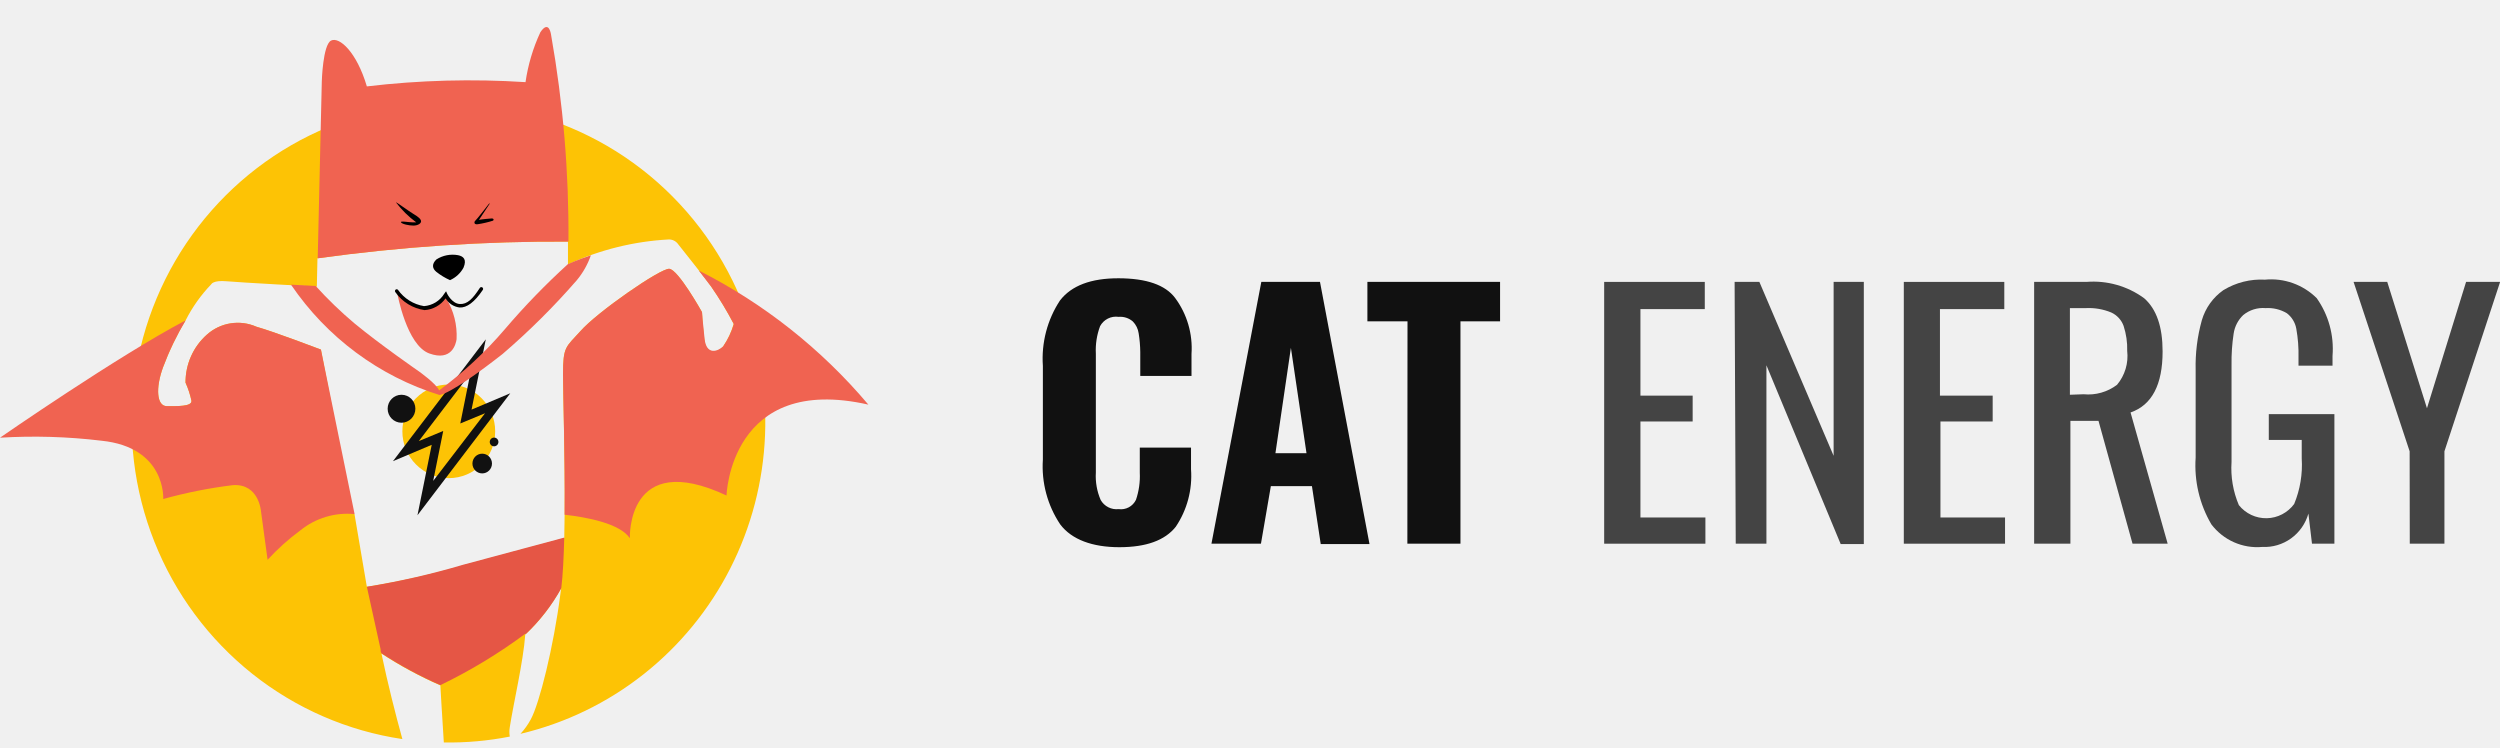
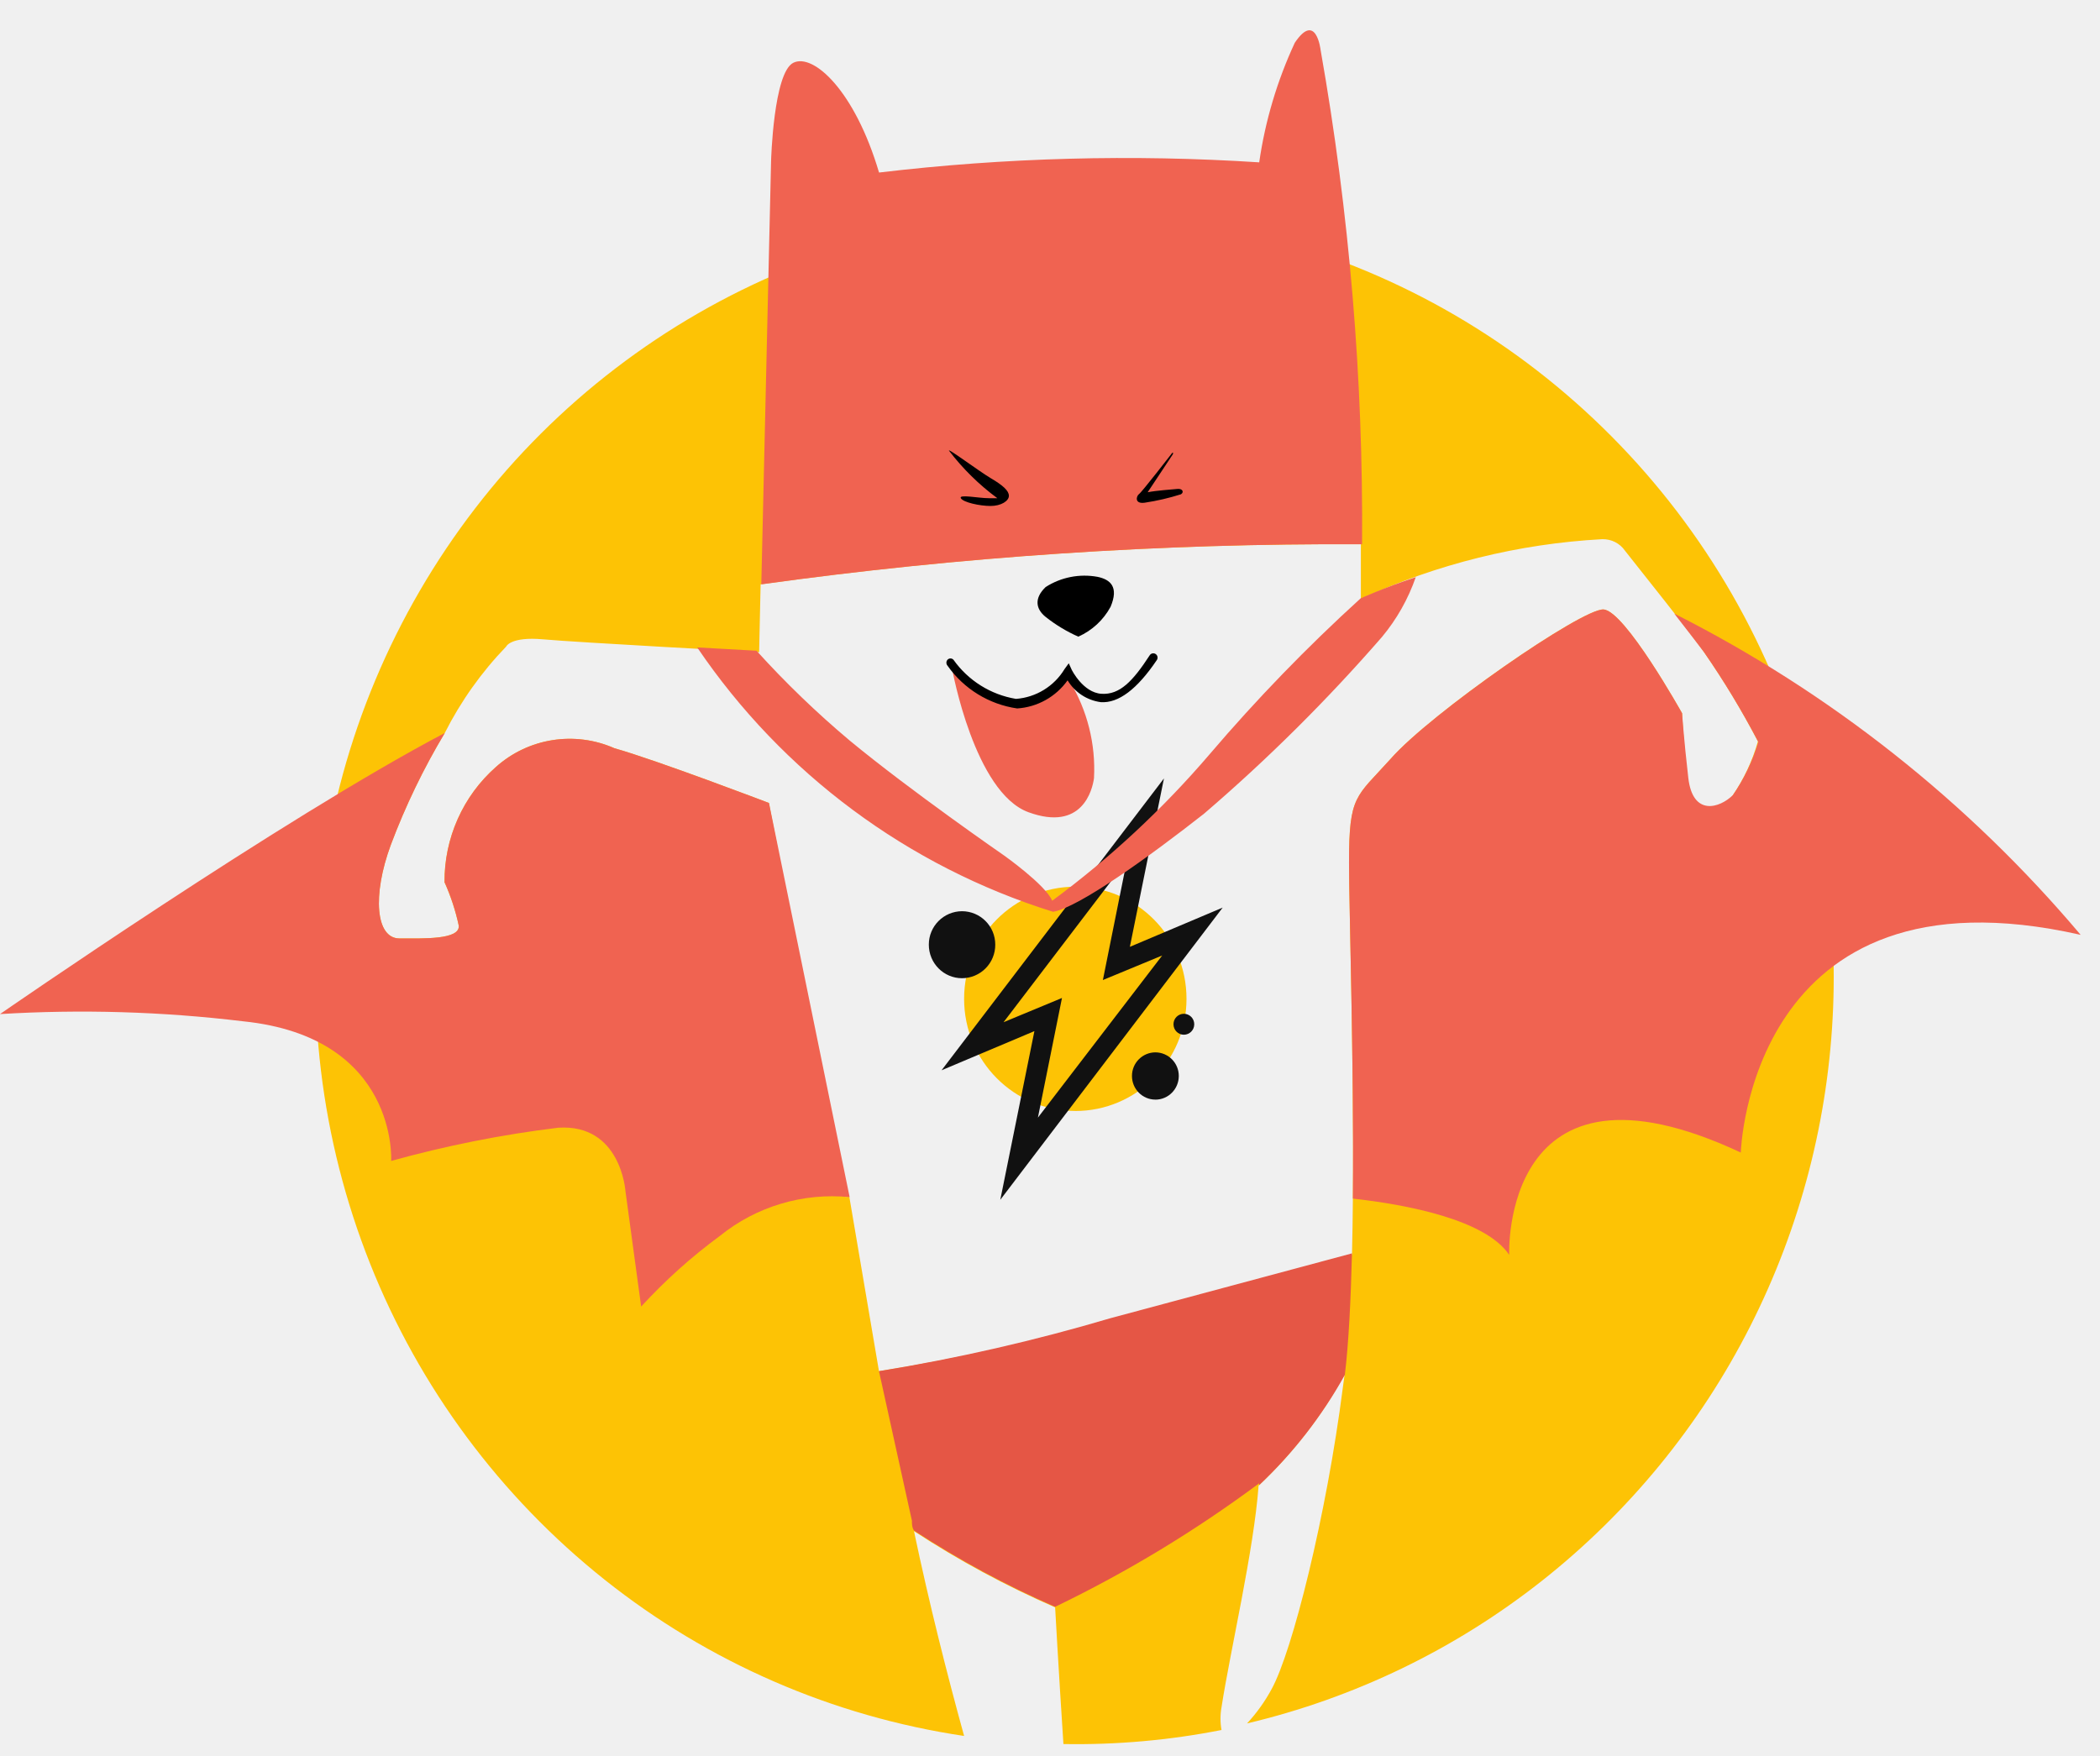
- <svg xmlns="http://www.w3.org/2000/svg" width="174" height="52" viewBox="0 0 174 52" fill="none">
-   <g clip-path="url(#clip0_2403_706)">
-     <path d="M51.582 20.854C50.097 17.265 47.705 14.131 44.646 11.765C41.586 9.399 37.965 7.883 34.143 7.368C30.321 6.853 26.433 7.357 22.865 8.831C19.297 10.304 16.174 12.695 13.807 15.765C11.44 18.835 9.912 22.478 9.376 26.329C8.84 30.18 9.313 34.106 10.75 37.715C12.186 41.324 14.535 44.491 17.562 46.899C20.59 49.307 24.19 50.873 28.005 51.44C27.505 49.624 26.997 47.617 26.549 45.488C27.852 46.34 29.224 47.082 30.649 47.703C30.649 47.703 30.753 49.58 30.89 51.675C32.431 51.701 33.97 51.564 35.482 51.266C35.443 51.048 35.443 50.824 35.482 50.606C35.732 48.981 36.421 46.053 36.559 44.167C37.552 43.23 38.395 42.142 39.057 40.943L39.005 41.326C38.531 45.027 37.541 48.981 36.938 50.076C36.742 50.438 36.502 50.774 36.223 51.075C39.341 50.337 42.263 48.924 44.785 46.934C47.308 44.943 49.372 42.423 50.833 39.548C52.294 36.673 53.118 33.512 53.247 30.284C53.377 27.056 52.808 23.838 51.582 20.854ZM50.316 24.147C49.937 24.521 49.153 24.773 49.023 23.643C48.894 22.514 48.86 21.723 48.86 21.723C48.86 21.723 47.197 18.742 46.577 18.708C45.957 18.673 41.555 21.723 40.392 23.052C39.384 24.173 39.186 24.095 39.186 26.067C39.186 27.553 39.376 33.167 39.272 37.459L32.251 39.345C30.045 39.983 27.801 40.483 25.532 40.839L24.671 35.773H24.55L22.336 24.33C22.336 24.33 19.054 23.078 17.848 22.74C17.282 22.49 16.657 22.408 16.046 22.505C15.436 22.602 14.865 22.874 14.403 23.287C13.931 23.704 13.553 24.218 13.296 24.796C13.039 25.373 12.908 25.999 12.912 26.632C13.095 27.036 13.233 27.459 13.326 27.892C13.369 28.309 12.292 28.266 11.603 28.266C10.914 28.266 10.81 27.015 11.353 25.546C11.777 24.417 12.301 23.329 12.921 22.296C13.387 21.374 13.988 20.527 14.704 19.785C14.704 19.785 14.825 19.49 15.781 19.577C16.737 19.664 22.052 19.95 22.052 19.95L22.095 17.978C27.872 17.173 33.699 16.784 39.531 16.814C39.531 17.344 39.531 17.874 39.531 18.404C41.739 17.387 44.118 16.797 46.542 16.666C46.672 16.663 46.801 16.692 46.917 16.751C47.032 16.81 47.132 16.897 47.206 17.005C47.499 17.378 49.282 19.611 49.489 19.933C50.068 20.768 50.594 21.638 51.065 22.54C50.904 23.11 50.651 23.651 50.316 24.139V24.147Z" fill="#FDC305" />
-     <path d="M48.636 18.829C49.041 19.351 49.394 19.811 49.498 19.95C50.077 20.785 50.603 21.656 51.074 22.557C50.91 23.109 50.66 23.631 50.333 24.104C49.954 24.477 49.17 24.729 49.041 23.6C48.912 22.47 48.86 21.723 48.86 21.723C48.86 21.723 47.198 18.742 46.578 18.708C45.957 18.673 41.555 21.723 40.392 23.052C39.385 24.173 39.186 24.095 39.186 26.067C39.186 27.371 39.333 31.846 39.298 35.825C40.858 35.999 43.149 36.434 43.838 37.459C43.838 37.459 43.588 31.22 50.566 34.487C50.566 34.487 50.807 25.981 60.438 28.162C57.164 24.284 53.151 21.111 48.636 18.829Z" fill="#F06351" />
-     <path d="M39.565 16.814C39.6 11.999 39.197 7.191 38.359 2.45C38.359 2.45 38.23 1.321 37.61 2.242C37.098 3.343 36.75 4.514 36.576 5.717C32.894 5.479 29.198 5.578 25.533 6.013C24.826 3.623 23.62 2.537 23.043 2.824C22.466 3.111 22.397 5.674 22.397 5.674L22.113 17.978C27.896 17.172 33.728 16.783 39.565 16.814Z" fill="#F06351" />
-     <path d="M39.065 40.943C39.177 40.014 39.237 38.78 39.272 37.416L32.252 39.301C30.046 39.955 27.802 40.468 25.533 40.839L26.489 45.184C26.489 45.279 26.489 45.375 26.549 45.47C27.852 46.323 29.224 47.064 30.649 47.686C32.733 46.681 34.717 45.48 36.576 44.097V44.15C37.565 43.217 38.404 42.135 39.065 40.943Z" fill="#E55645" />
-     <path d="M27.566 14.094C27.523 14.007 28.427 14.685 28.78 14.893C29.133 15.102 29.306 15.258 29.306 15.406C29.306 15.554 29.082 15.701 28.772 15.701C28.462 15.701 27.979 15.597 27.91 15.475C27.841 15.354 28.427 15.475 28.72 15.475H28.97C28.439 15.084 27.967 14.619 27.566 14.094Z" fill="black" />
-     <path d="M34.026 14.189C34.026 14.189 33.165 15.302 33.087 15.354C33.01 15.406 32.941 15.649 33.251 15.606C33.607 15.552 33.959 15.471 34.302 15.362C34.397 15.31 34.362 15.189 34.199 15.206C34.035 15.223 33.613 15.249 33.337 15.302L34.069 14.198C34.069 14.198 34.095 14.094 34.026 14.189Z" fill="black" />
-     <path d="M31.322 19.498C31.721 19.321 32.051 19.016 32.26 18.63C32.502 18.056 32.26 17.839 31.881 17.761C31.36 17.665 30.822 17.77 30.374 18.056C30.038 18.378 30.081 18.69 30.374 18.925C30.665 19.155 30.983 19.348 31.322 19.498Z" fill="black" />
-     <path d="M31.011 20.593C30.912 20.79 30.778 20.967 30.615 21.115C30.37 21.314 30.068 21.429 29.754 21.445C29.279 21.492 28.805 21.355 28.427 21.062C28.253 20.96 28.099 20.828 27.971 20.672C27.884 20.577 27.779 20.503 27.66 20.454C27.66 20.454 28.306 24.026 29.874 24.599C31.442 25.172 31.735 23.939 31.778 23.608C31.83 22.62 31.584 21.638 31.072 20.793C31.072 20.532 31.054 20.706 31.011 20.593Z" fill="#F06351" />
-     <path d="M29.547 21.584C29.144 21.525 28.757 21.385 28.409 21.172C28.061 20.958 27.759 20.676 27.523 20.341C27.502 20.317 27.49 20.287 27.49 20.254C27.49 20.222 27.502 20.192 27.523 20.168C27.534 20.156 27.547 20.147 27.562 20.14C27.577 20.134 27.593 20.131 27.609 20.131C27.625 20.131 27.641 20.134 27.655 20.14C27.67 20.147 27.684 20.156 27.695 20.168C27.908 20.469 28.178 20.725 28.491 20.921C28.802 21.116 29.15 21.247 29.512 21.306C29.799 21.284 30.077 21.194 30.323 21.043C30.568 20.892 30.775 20.684 30.925 20.437L31.046 20.272L31.132 20.463C31.132 20.463 31.459 21.123 31.993 21.158C32.527 21.193 32.906 20.793 33.397 20.037C33.416 20.01 33.444 19.99 33.476 19.984C33.509 19.977 33.542 19.984 33.57 20.003C33.597 20.021 33.616 20.05 33.623 20.082C33.629 20.115 33.622 20.149 33.604 20.176C33.03 21.028 32.487 21.436 31.976 21.401C31.779 21.375 31.589 21.304 31.422 21.195C31.255 21.085 31.115 20.939 31.011 20.767C30.843 21.005 30.624 21.201 30.37 21.342C30.117 21.484 29.836 21.566 29.547 21.584Z" fill="black" />
-     <path d="M31.235 33.279C33.019 33.279 34.465 31.821 34.465 30.021C34.465 28.221 33.019 26.763 31.235 26.763C29.451 26.763 28.005 28.221 28.005 30.021C28.005 31.821 29.451 33.279 31.235 33.279Z" fill="#FDC305" />
-     <path d="M35.516 27.371L32.82 28.509L33.811 23.617L27.35 32.098L30.047 30.959L29.056 35.86L35.516 27.371ZM29.151 30.699L32.734 25.998L32.036 29.474L33.759 28.761L30.15 33.471L30.848 29.995L29.151 30.699Z" fill="#111111" />
-     <path d="M27.945 29.422C28.478 29.422 28.91 28.986 28.91 28.448C28.91 27.911 28.478 27.475 27.945 27.475C27.412 27.475 26.98 27.911 26.98 28.448C26.98 28.986 27.412 29.422 27.945 29.422Z" fill="#111111" />
-     <path d="M33.561 32.949C33.937 32.949 34.242 32.642 34.242 32.263C34.242 31.884 33.937 31.576 33.561 31.576C33.185 31.576 32.881 31.884 32.881 32.263C32.881 32.642 33.185 32.949 33.561 32.949Z" fill="#111111" />
-     <path d="M34.388 31.064C34.555 31.064 34.69 30.928 34.69 30.76C34.69 30.592 34.555 30.456 34.388 30.456C34.222 30.456 34.087 30.592 34.087 30.76C34.087 30.928 34.222 31.064 34.388 31.064Z" fill="#111111" />
-     <path d="M39.522 18.386C37.967 19.8 36.503 21.312 35.138 22.913C33.778 24.503 32.243 25.931 30.564 27.171C30.374 26.71 29.159 25.85 29.159 25.85C29.159 25.85 26.454 23.982 24.68 22.514C23.721 21.708 22.817 20.837 21.975 19.907L20.252 19.811C22.739 23.476 26.383 26.183 30.589 27.492C31.33 27.371 33.415 25.868 34.974 24.642C36.819 23.06 38.546 21.344 40.143 19.507C40.572 18.993 40.904 18.404 41.125 17.769C40.143 18.099 39.522 18.386 39.522 18.386Z" fill="#F06351" />
-     <path d="M22.337 24.33C22.337 24.33 19.055 23.078 17.849 22.74C17.282 22.49 16.657 22.408 16.047 22.505C15.436 22.602 14.866 22.874 14.403 23.287C13.931 23.704 13.554 24.218 13.296 24.796C13.039 25.373 12.908 25.999 12.913 26.632C13.095 27.036 13.233 27.459 13.326 27.892C13.369 28.309 12.293 28.266 11.603 28.266C10.914 28.266 10.811 27.015 11.354 25.546C11.777 24.417 12.302 23.329 12.921 22.296C8.227 24.764 0 30.464 0 30.464C2.353 30.321 4.714 30.391 7.055 30.673C11.578 31.133 11.362 34.731 11.362 34.731C12.953 34.288 14.574 33.966 16.212 33.766C18.038 33.645 18.168 35.608 18.168 35.608L18.624 38.962C19.317 38.206 20.082 37.519 20.907 36.912C21.97 36.053 23.324 35.648 24.68 35.782L22.337 24.33Z" fill="#F06351" />
-     <path d="M73.79 36.495C72.903 35.168 72.478 33.581 72.584 31.985V25.468C72.472 23.86 72.89 22.259 73.773 20.915C74.571 19.878 75.935 19.362 77.864 19.368C79.794 19.374 81.1 19.829 81.784 20.732C82.617 21.852 83.023 23.237 82.929 24.634V26.163H79.363V24.503C79.358 24.067 79.321 23.631 79.251 23.2C79.208 22.888 79.066 22.599 78.846 22.375C78.711 22.257 78.553 22.168 78.383 22.113C78.213 22.058 78.034 22.038 77.856 22.053C77.6 22.015 77.339 22.056 77.108 22.173C76.876 22.29 76.686 22.475 76.564 22.705C76.337 23.315 76.237 23.966 76.271 24.616V32.889C76.231 33.544 76.347 34.199 76.607 34.8C76.731 35.017 76.915 35.193 77.137 35.305C77.359 35.418 77.609 35.463 77.856 35.434C78.098 35.469 78.345 35.425 78.562 35.31C78.778 35.195 78.953 35.013 79.062 34.791C79.27 34.18 79.361 33.534 79.329 32.889V31.151H82.895V32.654C83 34.072 82.626 35.483 81.835 36.66C81.077 37.615 79.768 38.085 77.907 38.085C76.047 38.085 74.591 37.563 73.79 36.495Z" fill="#111111" />
-     <path d="M87.788 19.62H91.871L95.317 37.867H91.923L91.311 33.836H88.451L87.762 37.841H84.317L87.788 19.62ZM90.932 31.542L89.847 24.208L88.77 31.542H90.932Z" fill="#111111" />
-     <path d="M97.962 22.366H95.171V19.62H104.405V22.366H101.648V37.841H97.953L97.962 22.366Z" fill="#111111" />
-     <path d="M111.65 19.62H118.653V21.514H114.174V27.536H117.809V29.335H114.174V36.017H118.696V37.841H111.65V19.62Z" fill="#444444" />
-     <path d="M120.729 19.62H122.452L127.62 31.724V19.62H129.722V37.867H128.111L122.943 25.424V37.841H120.807L120.729 19.62Z" fill="#444444" />
-     <path d="M132.505 19.62H139.499V21.514H135.02V27.536H138.69V29.335H135.055V36.017H139.551V37.841H132.505V19.62Z" fill="#444444" />
-     <path d="M141.576 19.62H145.211C146.643 19.504 148.07 19.907 149.234 20.758C150.095 21.514 150.517 22.748 150.517 24.46C150.517 26.777 149.773 28.194 148.286 28.709L150.87 37.841H148.424L146.055 29.291H144.1V37.841H141.576V19.62ZM145.021 27.44C145.851 27.521 146.681 27.286 147.347 26.78C147.618 26.457 147.82 26.081 147.942 25.676C148.063 25.271 148.101 24.846 148.053 24.425C148.071 23.836 147.986 23.248 147.804 22.687C147.73 22.481 147.615 22.291 147.467 22.13C147.319 21.969 147.141 21.839 146.942 21.749C146.383 21.518 145.78 21.414 145.176 21.445H144.065V27.475L145.021 27.44Z" fill="#444444" />
-     <path d="M153.911 36.495C153.088 35.093 152.707 33.471 152.817 31.846V25.763C152.788 24.59 152.933 23.418 153.248 22.288C153.497 21.438 154.026 20.699 154.747 20.194C155.618 19.664 156.626 19.41 157.641 19.464C158.298 19.401 158.961 19.483 159.582 19.705C160.204 19.927 160.771 20.284 161.242 20.75C162.068 21.918 162.459 23.343 162.344 24.773V25.451H159.976V24.886C159.992 24.21 159.94 23.535 159.821 22.87C159.742 22.444 159.509 22.063 159.166 21.801C158.719 21.535 158.202 21.411 157.684 21.445C157.122 21.396 156.562 21.571 156.125 21.931C155.768 22.273 155.534 22.726 155.462 23.218C155.353 23.933 155.304 24.657 155.315 25.381V32.15C155.247 33.178 155.421 34.209 155.824 35.156C156.057 35.448 156.354 35.681 156.691 35.84C157.028 35.998 157.396 36.076 157.768 36.068C158.139 36.061 158.504 35.968 158.835 35.796C159.165 35.624 159.452 35.379 159.674 35.078C160.089 34.076 160.269 32.99 160.2 31.907V30.621H157.908V28.822H162.474V37.841H160.914L160.665 35.747C160.467 36.443 160.042 37.051 159.459 37.472C158.876 37.893 158.168 38.103 157.452 38.067C156.778 38.127 156.1 38.014 155.481 37.739C154.862 37.465 154.322 37.036 153.911 36.495Z" fill="#444444" />
-     <path d="M167.711 31.411L163.809 19.62H166.152L168.917 28.414L171.639 19.62H174.008L170.132 31.411V37.841H167.72L167.711 31.411Z" fill="#444444" />
-   </g>
-   <defs>
-     <clipPath id="clip0_2403_706">
-       <rect width="174" height="51.683" fill="white" />
-     </clipPath>
-   </defs>
+ <svg xmlns="http://www.w3.org/2000/svg" width="61" height="51" fill="none">
+   <path d="M51.582 19.854a22.231 22.231 0 0 0-6.936-9.09 21.96 21.96 0 0 0-10.503-4.396A21.887 21.887 0 0 0 22.865 7.83a22.083 22.083 0 0 0-9.058 6.934 22.354 22.354 0 0 0-4.43 10.564 22.432 22.432 0 0 0 1.373 11.386 22.238 22.238 0 0 0 6.813 9.184 21.965 21.965 0 0 0 10.442 4.54c-.5-1.815-1.008-3.822-1.456-5.951a27.756 27.756 0 0 0 4.1 2.215s.104 1.877.241 3.971c1.54.027 3.08-.11 4.592-.408a1.874 1.874 0 0 1 0-.66c.25-1.625.939-4.553 1.077-6.439a13.212 13.212 0 0 0 2.498-3.224l-.052.383c-.474 3.701-1.464 7.655-2.067 8.75a4.845 4.845 0 0 1-.715.999 22.006 22.006 0 0 0 8.563-4.141 22.237 22.237 0 0 0 6.047-7.386 22.45 22.45 0 0 0 .749-18.694Zm-1.266 3.293c-.38.374-1.163.626-1.293-.504-.129-1.13-.163-1.92-.163-1.92s-1.663-2.98-2.283-3.015c-.62-.035-5.022 3.015-6.185 4.344-1.008 1.121-1.206 1.043-1.206 3.015 0 1.486.19 7.1.086 11.392l-7.02 1.886a54.724 54.724 0 0 1-6.72 1.494l-.861-5.066h-.12L22.335 23.33s-3.282-1.252-4.488-1.59a3.213 3.213 0 0 0-3.445.547c-.472.417-.85.931-1.107 1.509a4.437 4.437 0 0 0-.384 1.836c.182.404.321.826.414 1.26.043.417-1.034.374-1.723.374-.69 0-.793-1.251-.25-2.72.424-1.129.948-2.217 1.568-3.25a10.312 10.312 0 0 1 1.783-2.51s.12-.296 1.077-.21c.956.088 6.271.374 6.271.374l.043-1.972a121.95 121.95 0 0 1 17.436-1.165v1.59a19.265 19.265 0 0 1 7.011-1.737.778.778 0 0 1 .664.339c.293.373 2.076 2.607 2.283 2.928.579.835 1.105 1.705 1.576 2.607a5.44 5.44 0 0 1-.75 1.599v.008Z" fill="#FDC305" />
+   <path d="M48.636 17.83c.405.52.758.981.862 1.12.579.835 1.105 1.706 1.576 2.607a5.444 5.444 0 0 1-.74 1.547c-.38.373-1.164.625-1.293-.504-.13-1.13-.18-1.877-.18-1.877s-1.663-2.98-2.283-3.015c-.62-.035-5.023 3.015-6.186 4.344-1.008 1.121-1.206 1.043-1.206 3.015 0 1.304.147 5.779.112 9.758 1.56.174 3.851.609 4.54 1.634 0 0-.25-6.239 6.728-2.972 0 0 .241-8.506 9.872-6.325a37.712 37.712 0 0 0-11.802-9.333ZM39.565 15.813A79.266 79.266 0 0 0 38.36 1.45s-.129-1.13-.749-.208a12.474 12.474 0 0 0-1.034 3.475 60.536 60.536 0 0 0-11.043.296c-.707-2.39-1.913-3.476-2.49-3.189-.577.287-.646 2.85-.646 2.85l-.284 12.304a121.956 121.956 0 0 1 17.452-1.165Z" fill="#F06351" />
+   <path d="M39.065 39.943c.112-.93.172-2.163.207-3.527l-7.02 1.885a54.724 54.724 0 0 1-6.72 1.538l.957 4.345c0 .095 0 .19.06.286a27.75 27.75 0 0 0 4.1 2.216 36.478 36.478 0 0 0 5.927-3.589v.053a13.21 13.21 0 0 0 2.49-3.207Z" fill="#E55645" />
+   <path d="M27.566 13.094c-.043-.087.861.59 1.214.8.353.208.526.364.526.512 0 .148-.224.295-.534.295-.31 0-.793-.104-.862-.226-.069-.121.517 0 .81 0h.25a6.987 6.987 0 0 1-1.404-1.381ZM34.026 13.19s-.861 1.112-.939 1.164c-.077.052-.146.295.164.252a6.911 6.911 0 0 0 1.051-.244c.095-.052.06-.173-.103-.156-.164.017-.586.043-.862.096l.732-1.104s.026-.104-.043-.009ZM31.322 18.498c.399-.177.729-.482.938-.868.242-.574 0-.791-.379-.87a2.095 2.095 0 0 0-1.507.296c-.336.322-.293.634 0 .869.29.23.61.423.948.573Z" fill="#000" />
+   <path d="M31.011 19.593a1.78 1.78 0 0 1-.396.522c-.245.199-.547.314-.861.33a1.866 1.866 0 0 1-1.327-.383 1.724 1.724 0 0 1-.456-.39.862.862 0 0 0-.31-.218s.645 3.572 2.213 4.145c1.568.573 1.86-.66 1.904-.99a4.925 4.925 0 0 0-.706-2.816c0-.26-.018-.087-.06-.2Z" fill="#F06351" />
+   <path d="M29.547 20.584a2.998 2.998 0 0 1-2.024-1.243.131.131 0 0 1 0-.173.122.122 0 0 1 .086-.037.121.121 0 0 1 .086.037 2.785 2.785 0 0 0 1.817 1.138 1.806 1.806 0 0 0 1.413-.87l.12-.164.087.191s.327.66.861.695c.534.035.913-.365 1.404-1.12a.123.123 0 0 1 .172-.035.125.125 0 0 1 .035.173c-.574.852-1.117 1.26-1.628 1.225a1.328 1.328 0 0 1-.965-.634 1.954 1.954 0 0 1-1.464.817Z" fill="#000" />
+   <path d="M31.235 32.28c1.784 0 3.23-1.46 3.23-3.259 0-1.8-1.446-3.258-3.23-3.258s-3.23 1.458-3.23 3.258 1.446 3.258 3.23 3.258Z" fill="#FDC305" />
+   <path d="m35.516 26.37-2.696 1.14.99-4.893-6.46 8.48 2.697-1.138-.991 4.901 6.46-8.49ZM29.151 29.7l3.583-4.701-.698 3.476 1.723-.713-3.61 4.71.699-3.476-1.697.704ZM27.945 28.422a.969.969 0 0 0 .965-.974.969.969 0 0 0-.965-.973.969.969 0 0 0-.965.973c0 .538.432.974.965.974ZM33.561 31.95c.376 0 .68-.308.68-.687a.684.684 0 0 0-.68-.687.684.684 0 0 0-.68.687c0 .379.304.686.68.686ZM34.388 30.064a.303.303 0 0 0 .302-.304.303.303 0 0 0-.302-.305.303.303 0 0 0-.301.305c0 .168.135.304.301.304Z" fill="#111" />
+   <path d="M39.522 17.386a49.73 49.73 0 0 0-4.384 4.527 27.555 27.555 0 0 1-4.574 4.258c-.19-.46-1.405-1.32-1.405-1.32s-2.704-1.869-4.48-3.337a27.578 27.578 0 0 1-2.704-2.607l-1.723-.096a19.507 19.507 0 0 0 10.337 7.681c.741-.121 2.826-1.624 4.385-2.85a49.885 49.885 0 0 0 5.169-5.135c.429-.514.761-1.103.982-1.738-.982.33-1.603.617-1.603.617ZM22.337 23.33s-3.282-1.252-4.488-1.59a3.213 3.213 0 0 0-3.446.547c-.472.417-.85.931-1.107 1.509a4.439 4.439 0 0 0-.383 1.836c.182.404.32.826.413 1.26.043.417-1.033.374-1.723.374-.689 0-.792-1.251-.25-2.72.424-1.129.949-2.217 1.568-3.25C8.227 23.764 0 29.464 0 29.464a39.136 39.136 0 0 1 7.055.209c4.523.46 4.307 4.058 4.307 4.058a33.033 33.033 0 0 1 4.85-.965c1.826-.121 1.956 1.842 1.956 1.842l.456 3.354a15.804 15.804 0 0 1 2.283-2.05 5.189 5.189 0 0 1 3.773-1.13L22.337 23.33Z" fill="#F06351" />
</svg>
